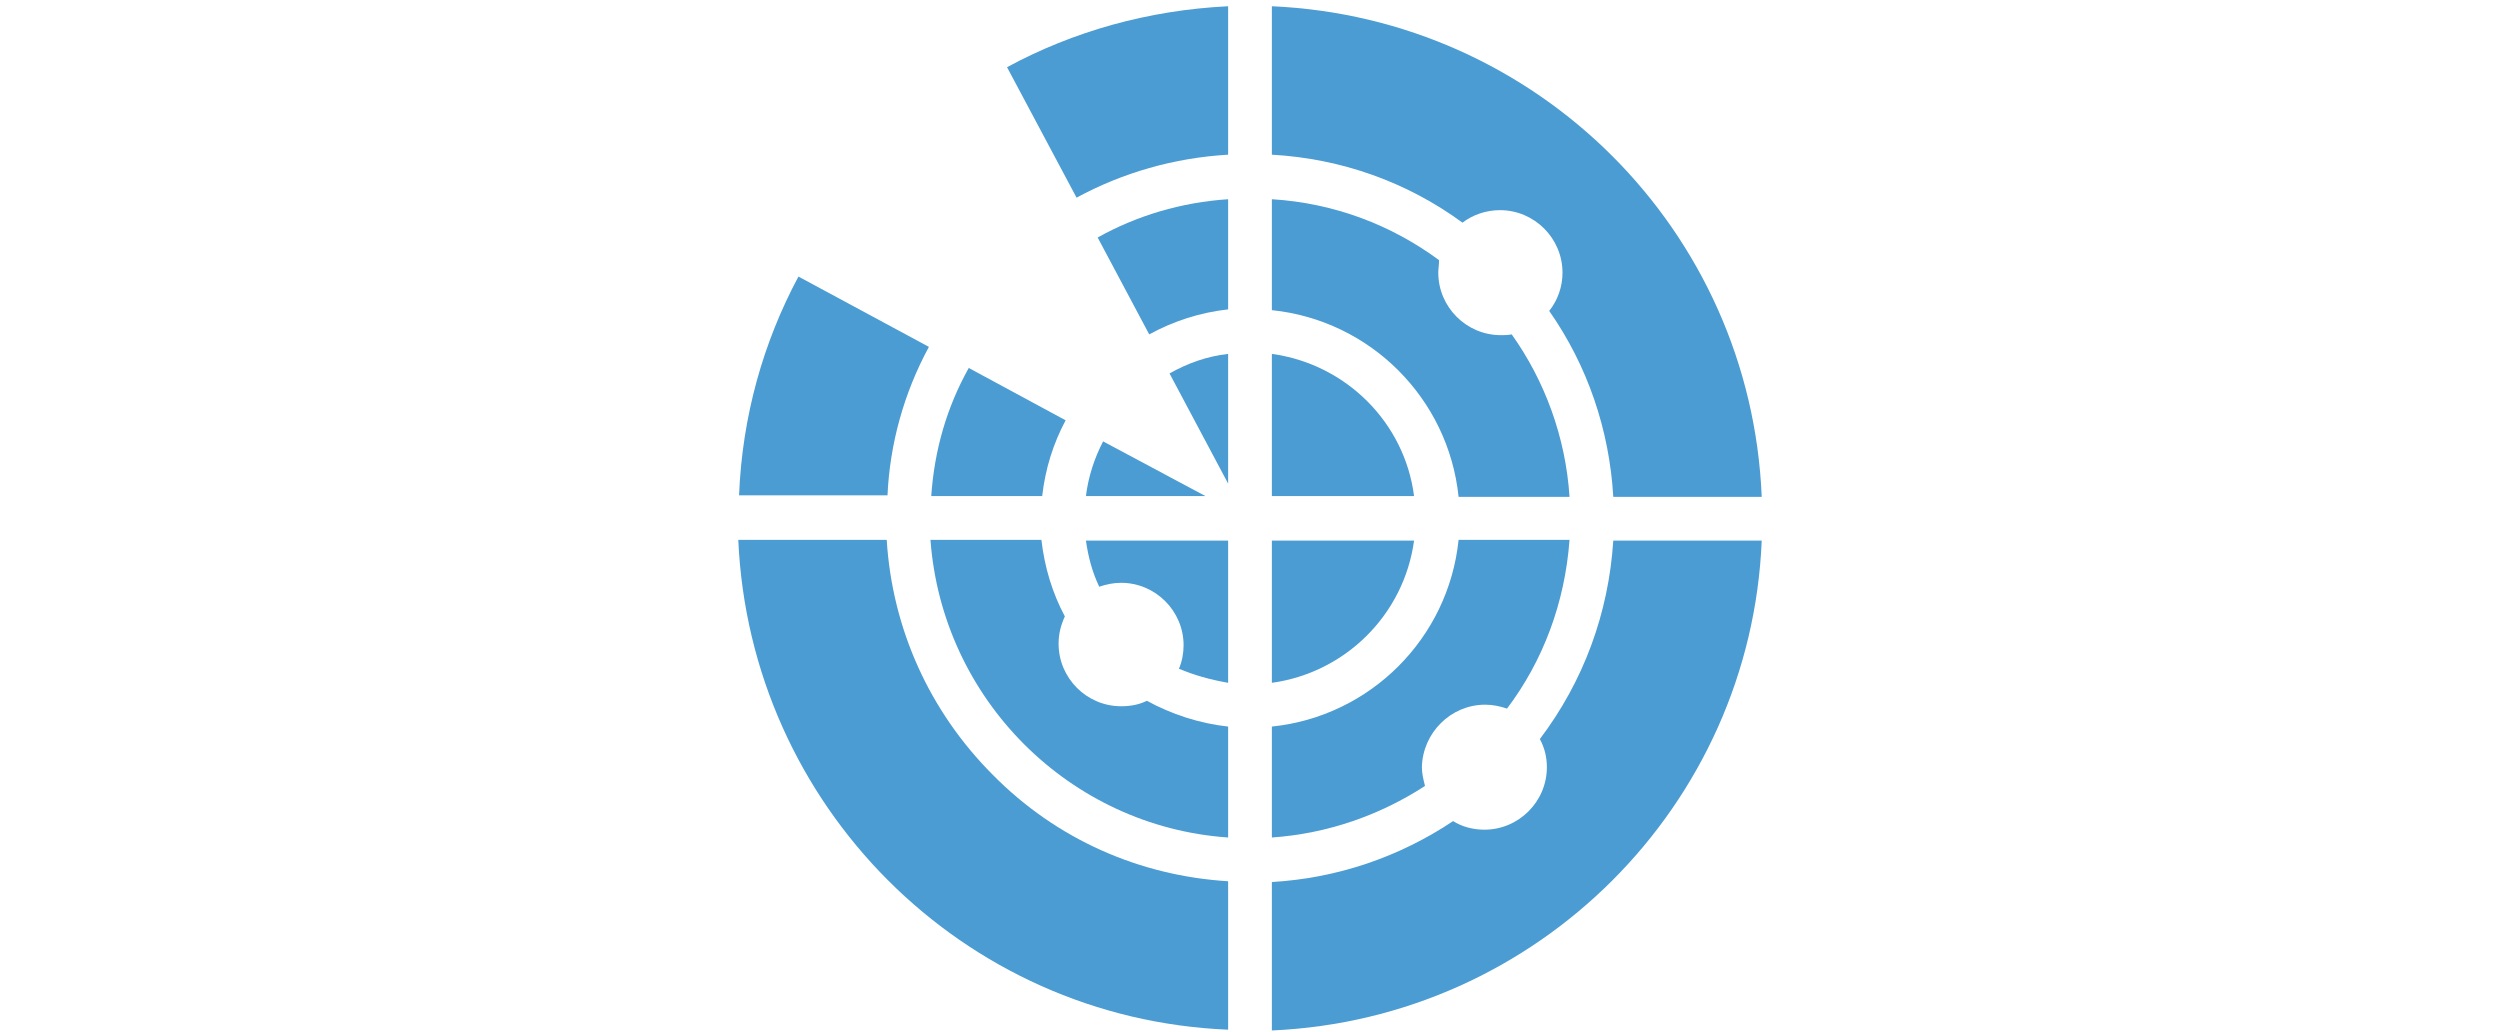
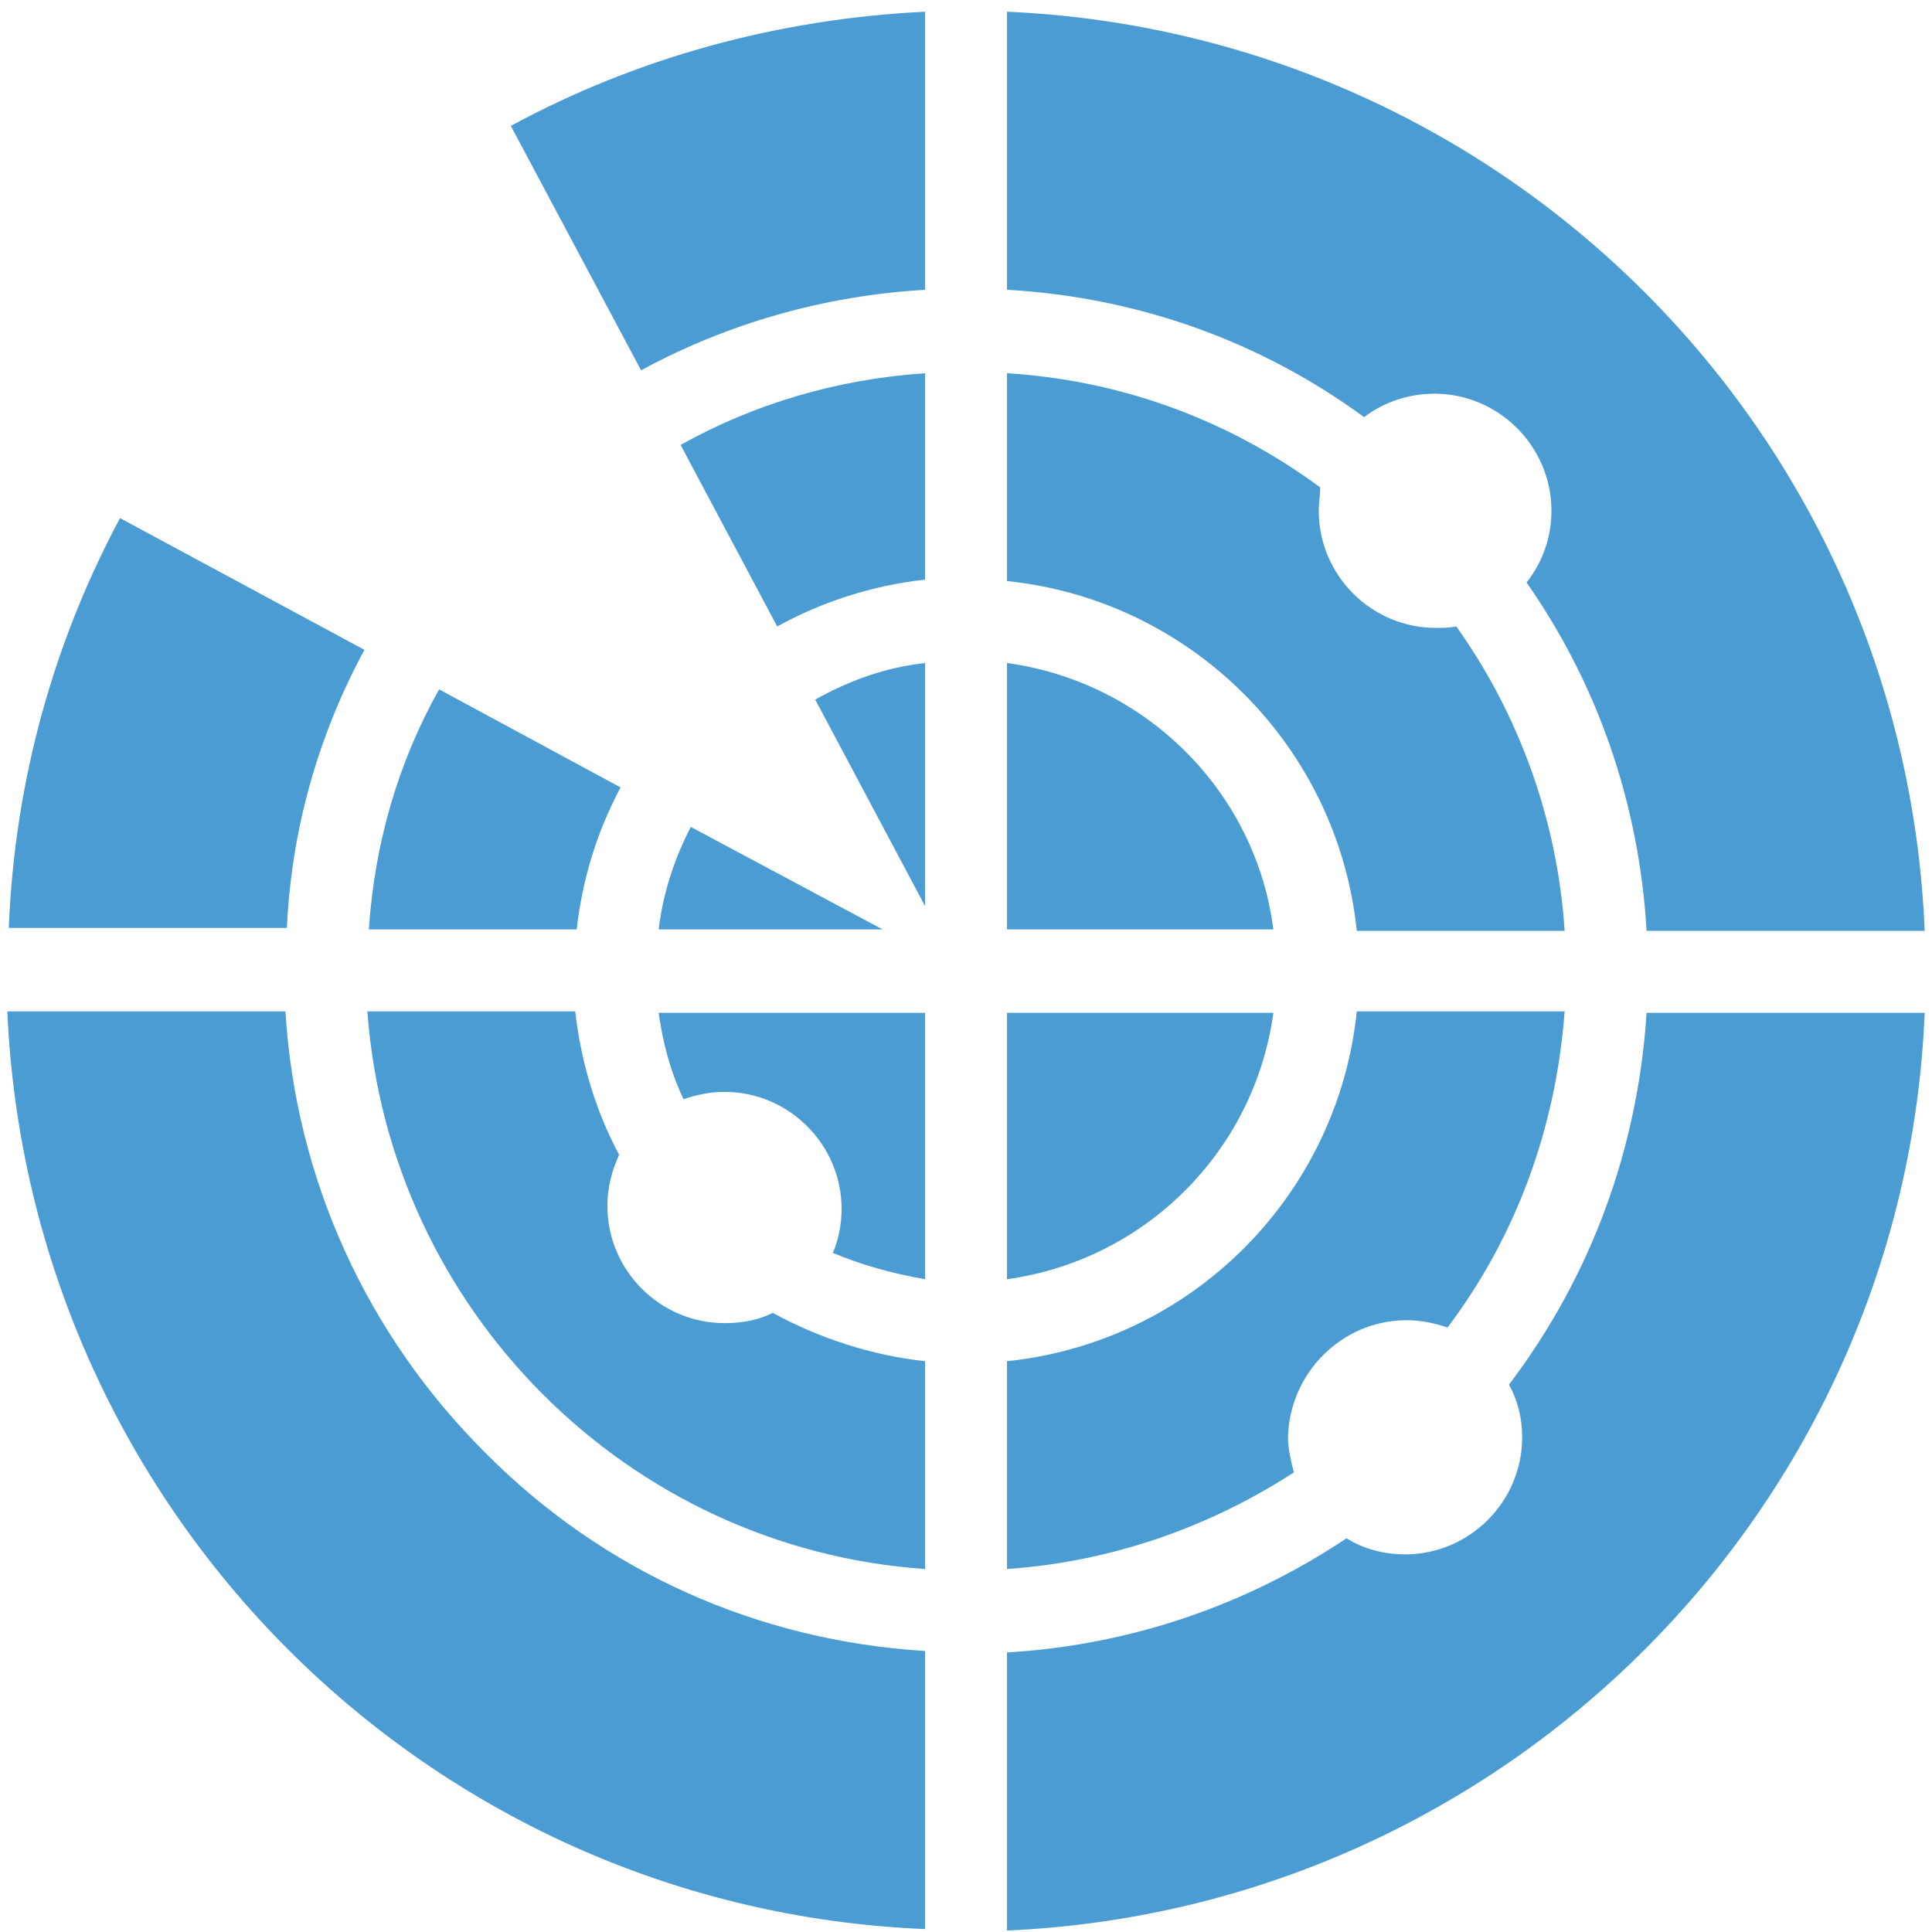
- <svg xmlns="http://www.w3.org/2000/svg" version="1.1" id="Layer_1" x="0px" y="0px" viewBox="0 0 320 132" style="enable-background:new 0 0 320 132;" xml:space="preserve">
+ <svg xmlns="http://www.w3.org/2000/svg" version="1.1" id="Layer_1" x="0px" y="0px" viewBox="0 0 132 132" style="enable-background:new 0 0 132 132;" xml:space="preserve">
  <style type="text/css">
	.st0{fill:#4B9CD3;}
</style>
  <g>
-     <path class="st0" d="M162.8,45.3v18.2H181C179.8,54.1,172.3,46.6,162.8,45.3L162.8,45.3z" />
-     <path class="st0" d="M157.2,87.4V69.2H139c0.3,2.1,0.8,4,1.7,5.9c0.9-0.3,1.8-0.5,2.8-0.5c4.4,0,8,3.6,8,8c0,1-0.2,2.1-0.6,3   C152.8,86.4,154.9,87,157.2,87.4L157.2,87.4z" />
-     <path class="st0" d="M162.8,25.5v14.2c12.6,1.3,22.6,11.3,23.9,23.9h14.2c-0.5-7.7-3.2-14.9-7.4-20.8c-0.5,0.1-0.9,0.1-1.4,0.1   c-4.4,0-8-3.6-8-8c0-0.5,0.1-1,0.1-1.6C178.1,28.8,170.8,26,162.8,25.5L162.8,25.5z" />
-     <path class="st0" d="M162.8,87.4c9.4-1.3,16.9-8.7,18.2-18.2h-18.2L162.8,87.4L162.8,87.4z" />
-     <path class="st0" d="M190.1,90.2c1,0,1.9,0.2,2.8,0.5c4.6-6.1,7.4-13.5,8-21.6h-14.2c-1.3,12.6-11.3,22.6-23.9,23.9v14.2   c7.2-0.5,13.9-2.9,19.6-6.6c-0.2-0.8-0.4-1.6-0.4-2.4C182.1,93.8,185.7,90.2,190.1,90.2L190.1,90.2z" />
-     <path class="st0" d="M139,63.5h15.3l-13.1-7C140.1,58.6,139.3,61,139,63.5L139,63.5z" />
-     <path class="st0" d="M225.5,69.2h-19c-0.6,9.3-3.8,18-9.4,25.4c0.6,1.1,0.9,2.3,0.9,3.6c0,4.4-3.6,8-8,8c-1.5,0-2.9-0.4-4-1.1   c-6.9,4.6-14.8,7.3-23.2,7.8v19C196.8,130.4,224.1,103.1,225.5,69.2L225.5,69.2z" />
-     <path class="st0" d="M162.8,0.8v19c8.9,0.5,17.3,3.5,24.4,8.7c1.3-1,3-1.6,4.8-1.6c4.4,0,8,3.6,8,8c0,1.8-0.6,3.5-1.7,4.9   c4.9,7,7.7,15.2,8.2,23.8h19C224.1,29.5,196.8,2.3,162.8,0.8L162.8,0.8z" />
-     <path class="st0" d="M157.2,131.8v-19c-11.4-0.7-22-5.4-30.1-13.6c-8.1-8.1-12.9-18.7-13.6-30.1h-19   C96,103.1,123.2,130.4,157.2,131.8L157.2,131.8z" />
-     <path class="st0" d="M119.2,63.5h14.2c0.4-3.5,1.4-6.7,3-9.7l-12.4-6.7C121.2,52.1,119.6,57.6,119.2,63.5L119.2,63.5z" />
+     <path class="st0" d="M68.8,45.3v18.2H87C85.8,54.1,78.3,46.6,68.8,45.3L68.8,45.3z" />
+     <path class="st0" d="M63.2,87.4V69.2H45c0.3,2.1,0.8,4,1.7,5.9c0.9-0.3,1.8-0.5,2.8-0.5c4.4,0,8,3.6,8,8c0,1-0.2,2.1-0.6,3   C58.8,86.4,60.9,87,63.2,87.4L63.2,87.4z" />
+     <path class="st0" d="M68.8,25.5v14.2C81.4,41,91.4,51,92.7,63.6h14.2c-0.5-7.7-3.2-14.9-7.4-20.8c-0.5,0.1-0.9,0.1-1.4,0.1   c-4.4,0-8-3.6-8-8c0-0.5,0.1-1,0.1-1.6C84.1,28.8,76.8,26,68.8,25.5L68.8,25.5z" />
+     <path class="st0" d="M68.8,87.4c9.4-1.3,16.9-8.7,18.2-18.2H68.8V87.4L68.8,87.4z" />
+     <path class="st0" d="M96.1,90.2c1,0,1.9,0.2,2.8,0.5c4.6-6.1,7.4-13.5,8-21.6H92.7C91.4,81.7,81.4,91.7,68.8,93v14.2   c7.2-0.5,13.9-2.9,19.6-6.6C88.2,99.8,88,99,88,98.2C88.1,93.8,91.7,90.2,96.1,90.2L96.1,90.2z" />
+     <path class="st0" d="M45,63.5h15.3l-13.1-7C46.1,58.6,45.3,61,45,63.5L45,63.5z" />
+     <path class="st0" d="M131.5,69.2h-19c-0.6,9.3-3.8,18-9.4,25.4c0.6,1.1,0.9,2.3,0.9,3.6c0,4.4-3.6,8-8,8c-1.5,0-2.9-0.4-4-1.1   c-6.9,4.6-14.8,7.3-23.2,7.8v19C102.8,130.4,130.1,103.1,131.5,69.2L131.5,69.2z" />
+     <path class="st0" d="M68.8,0.8v19c8.9,0.5,17.3,3.5,24.4,8.7c1.3-1,3-1.6,4.8-1.6c4.4,0,8,3.6,8,8c0,1.8-0.6,3.5-1.7,4.9   c4.9,7,7.7,15.2,8.2,23.8h19C130.1,29.5,102.8,2.3,68.8,0.8L68.8,0.8z" />
+     <path class="st0" d="M63.2,131.8v-19c-11.4-0.7-22-5.4-30.1-13.6C25,91.1,20.2,80.5,19.5,69.1h-19C2,103.1,29.2,130.4,63.2,131.8   L63.2,131.8z" />
+     <path class="st0" d="M25.2,63.5h14.2c0.4-3.5,1.4-6.7,3-9.7L30,47.1C27.2,52.1,25.6,57.6,25.2,63.5L25.2,63.5z" />
    <g>
-       <path class="st0" d="M157.2,45.3c-2.7,0.3-5.2,1.2-7.5,2.5l7.5,14.1V45.3L157.2,45.3z" />
-       <path class="st0" d="M157.2,0.8C147,1.3,137.4,4,128.9,8.6l8.9,16.7c5.9-3.2,12.5-5.1,19.4-5.5V0.8L157.2,0.8z" />
-       <path class="st0" d="M157.2,25.5c-6,0.4-11.7,2.1-16.7,4.9l6.6,12.4c3.1-1.7,6.5-2.8,10.1-3.2V25.5L157.2,25.5z" />
+       <path class="st0" d="M63.2,45.3c-2.7,0.3-5.2,1.2-7.5,2.5l7.5,14.1V45.3L63.2,45.3z" />
+       <path class="st0" d="M63.2,0.8C53,1.3,43.4,4,34.9,8.6l8.9,16.7c5.9-3.2,12.5-5.1,19.4-5.5L63.2,0.8L63.2,0.8z" />
+       <path class="st0" d="M63.2,25.5c-6,0.4-11.7,2.1-16.7,4.9l6.6,12.4c3.1-1.7,6.5-2.8,10.1-3.2L63.2,25.5L63.2,25.5z" />
    </g>
-     <path class="st0" d="M118.9,44.4l-16.7-9c-4.5,8.4-7.2,17.9-7.6,28h19C113.9,56.8,115.7,50.3,118.9,44.4L118.9,44.4z" />
-     <path class="st0" d="M157.2,107.2V93c-3.7-0.4-7.3-1.6-10.4-3.3c-1,0.5-2.1,0.7-3.3,0.7c-4.4,0-8-3.6-8-8c0-1.3,0.3-2.4,0.8-3.5   c-1.6-3-2.6-6.3-3-9.8h-14.2C120.6,89.5,136.9,105.8,157.2,107.2L157.2,107.2z" />
+     <path class="st0" d="M24.9,44.4l-16.7-9c-4.5,8.4-7.2,17.9-7.6,28h19C19.9,56.8,21.7,50.3,24.9,44.4L24.9,44.4z" />
+     <path class="st0" d="M63.2,107.2V93c-3.7-0.4-7.3-1.6-10.4-3.3c-1,0.5-2.1,0.7-3.3,0.7c-4.4,0-8-3.6-8-8c0-1.3,0.3-2.4,0.8-3.5   c-1.6-3-2.6-6.3-3-9.8H25.1C26.6,89.5,42.9,105.8,63.2,107.2L63.2,107.2z" />
  </g>
</svg>
